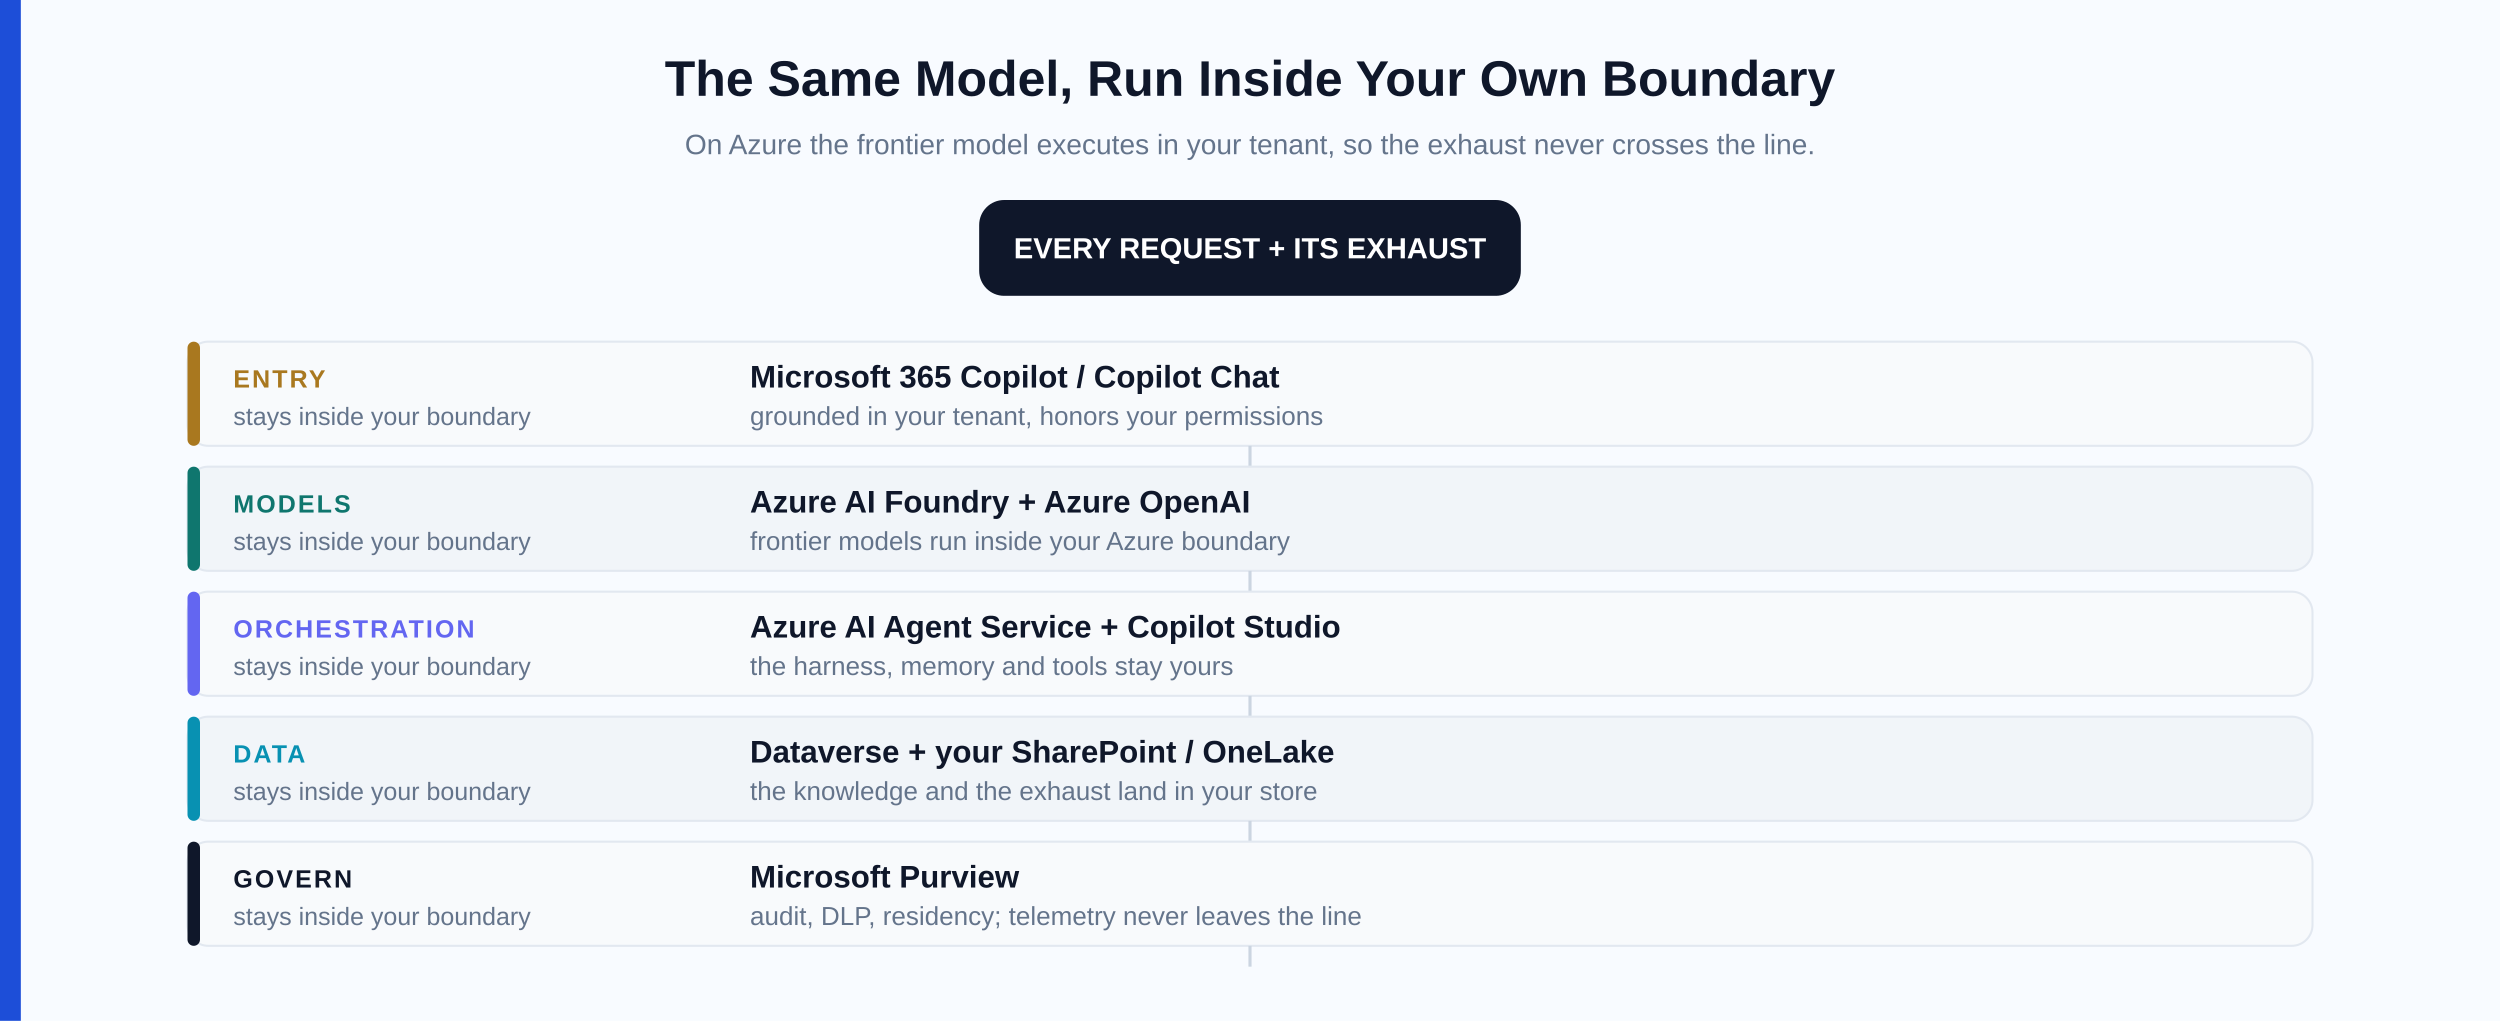
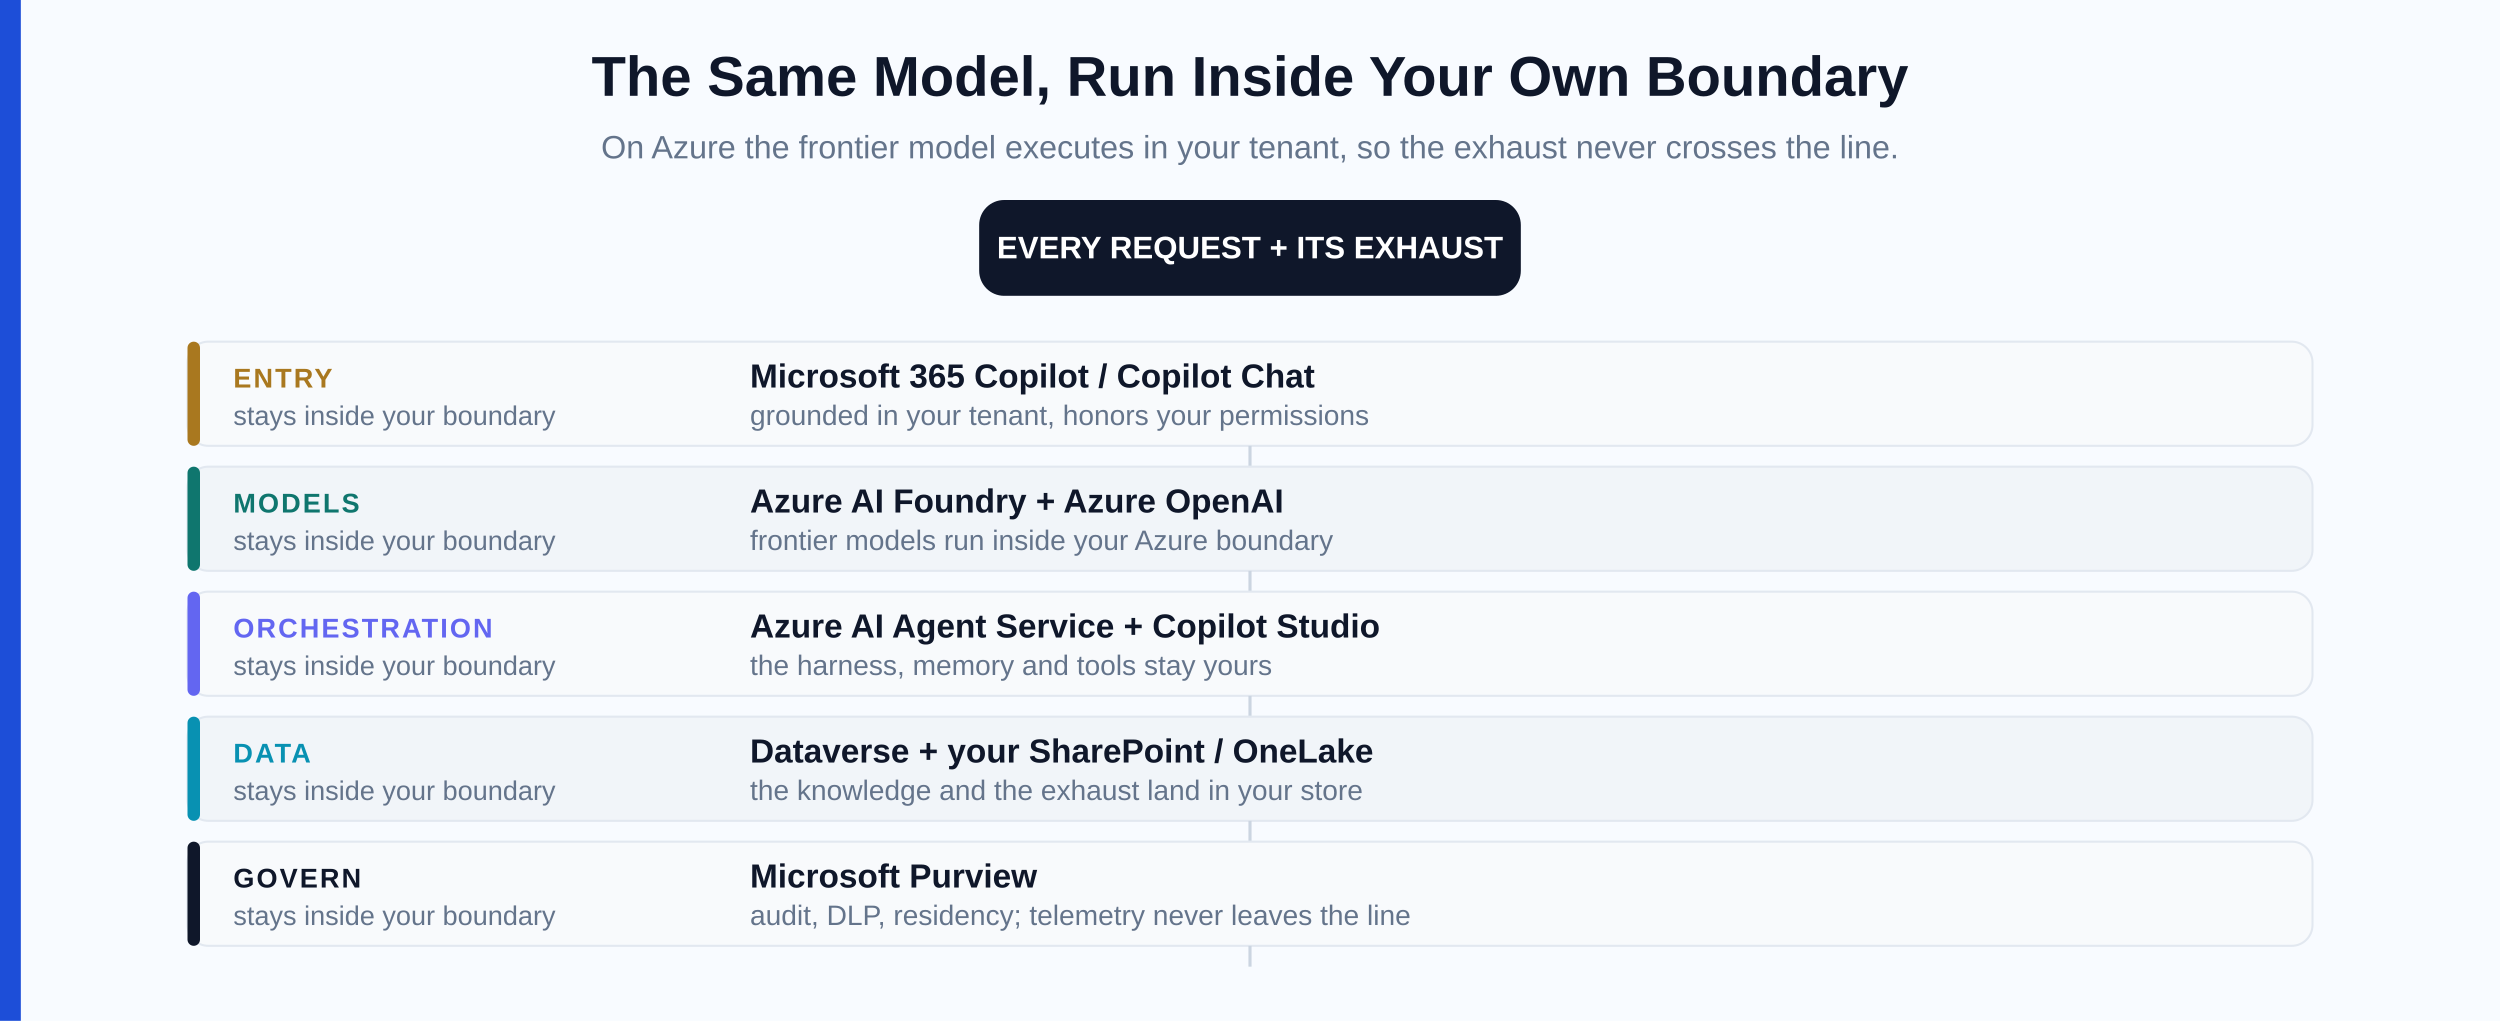
<svg xmlns="http://www.w3.org/2000/svg" viewBox="0 0 1200 490" font-family="Segoe UI, Arial, sans-serif">
  <rect width="1200" height="490" fill="#ffffff" />
  <rect width="1200" height="490" fill="#f8fbff" />
  <rect x="0" y="0" width="10" height="490" fill="#1d4ed8" />
-   <text x="600" y="46" font-size="24" font-weight="800" fill="#0f172a" text-anchor="middle">The Same Model, Run Inside Your Own Boundary</text>
-   <text x="600" y="74" font-size="13.5" fill="#64748b" text-anchor="middle">On Azure the frontier model executes in your tenant, so the exhaust never crosses the line.</text>
+   <text x="600" y="46" font-size="27" font-weight="800" fill="#0f172a" text-anchor="middle">The Same Model, Run Inside Your Own Boundary</text>
+   <text x="600" y="76" font-size="15.5" fill="#64748b" text-anchor="middle">On Azure the frontier model executes in your tenant, so the exhaust never crosses the line.</text>
  <rect x="470" y="96" width="260" height="46" rx="12" fill="#0f172a" />
-   <text x="600" y="124" font-size="14" font-weight="800" fill="#fff" text-anchor="middle">EVERY REQUEST + ITS EXHAUST</text>
+   <text x="600" y="124" font-size="15" font-weight="800" fill="#fff" text-anchor="middle">EVERY REQUEST + ITS EXHAUST</text>
  <rect x="90" y="164" width="1020" height="50" rx="10" fill="#f8fafc" stroke="#e2e8f0" />
  <rect x="90" y="164" width="6" height="50" rx="3" fill="#a9781f" />
-   <text x="112" y="186" font-size="12" font-weight="800" letter-spacing="1" fill="#a9781f">ENTRY</text>
-   <text x="112" y="204" font-size="12" fill="#64748b">stays inside your boundary</text>
-   <text x="360" y="186" font-size="15" font-weight="800" fill="#0f172a">Microsoft 365 Copilot / Copilot Chat</text>
-   <text x="360" y="204" font-size="12.5" fill="#64748b">grounded in your tenant, honors your permissions</text>
+   <text x="112" y="186" font-size="13" font-weight="800" letter-spacing="1" fill="#a9781f">ENTRY</text>
+   <text x="112" y="204" font-size="13" fill="#64748b">stays inside your boundary</text>
+   <text x="360" y="186" font-size="16" font-weight="800" fill="#0f172a">Microsoft 365 Copilot / Copilot Chat</text>
+   <text x="360" y="204" font-size="13.5" fill="#64748b">grounded in your tenant, honors your permissions</text>
  <line x1="600" y1="214" x2="600" y2="224" stroke="#cbd5e1" stroke-width="1.5" />
  <rect x="90" y="224" width="1020" height="50" rx="10" fill="#f1f5f9" stroke="#e2e8f0" />
  <rect x="90" y="224" width="6" height="50" rx="3" fill="#0f766e" />
-   <text x="112" y="246" font-size="12" font-weight="800" letter-spacing="1" fill="#0f766e">MODELS</text>
-   <text x="112" y="264" font-size="12" fill="#64748b">stays inside your boundary</text>
-   <text x="360" y="246" font-size="15" font-weight="800" fill="#0f172a">Azure AI Foundry + Azure OpenAI</text>
-   <text x="360" y="264" font-size="12.5" fill="#64748b">frontier models run inside your Azure boundary</text>
+   <text x="112" y="246" font-size="13" font-weight="800" letter-spacing="1" fill="#0f766e">MODELS</text>
+   <text x="112" y="264" font-size="13" fill="#64748b">stays inside your boundary</text>
+   <text x="360" y="246" font-size="16" font-weight="800" fill="#0f172a">Azure AI Foundry + Azure OpenAI</text>
+   <text x="360" y="264" font-size="13.5" fill="#64748b">frontier models run inside your Azure boundary</text>
  <line x1="600" y1="274" x2="600" y2="284" stroke="#cbd5e1" stroke-width="1.5" />
  <rect x="90" y="284" width="1020" height="50" rx="10" fill="#f8fafc" stroke="#e2e8f0" />
  <rect x="90" y="284" width="6" height="50" rx="3" fill="#6366f1" />
-   <text x="112" y="306" font-size="12" font-weight="800" letter-spacing="1" fill="#6366f1">ORCHESTRATION</text>
-   <text x="112" y="324" font-size="12" fill="#64748b">stays inside your boundary</text>
-   <text x="360" y="306" font-size="15" font-weight="800" fill="#0f172a">Azure AI Agent Service + Copilot Studio</text>
-   <text x="360" y="324" font-size="12.5" fill="#64748b">the harness, memory and tools stay yours</text>
+   <text x="112" y="306" font-size="13" font-weight="800" letter-spacing="1" fill="#6366f1">ORCHESTRATION</text>
+   <text x="112" y="324" font-size="13" fill="#64748b">stays inside your boundary</text>
+   <text x="360" y="306" font-size="16" font-weight="800" fill="#0f172a">Azure AI Agent Service + Copilot Studio</text>
+   <text x="360" y="324" font-size="13.5" fill="#64748b">the harness, memory and tools stay yours</text>
  <line x1="600" y1="334" x2="600" y2="344" stroke="#cbd5e1" stroke-width="1.5" />
  <rect x="90" y="344" width="1020" height="50" rx="10" fill="#f1f5f9" stroke="#e2e8f0" />
  <rect x="90" y="344" width="6" height="50" rx="3" fill="#0891b2" />
-   <text x="112" y="366" font-size="12" font-weight="800" letter-spacing="1" fill="#0891b2">DATA</text>
-   <text x="112" y="384" font-size="12" fill="#64748b">stays inside your boundary</text>
-   <text x="360" y="366" font-size="15" font-weight="800" fill="#0f172a">Dataverse + your SharePoint / OneLake</text>
-   <text x="360" y="384" font-size="12.5" fill="#64748b">the knowledge and the exhaust land in your store</text>
+   <text x="112" y="366" font-size="13" font-weight="800" letter-spacing="1" fill="#0891b2">DATA</text>
+   <text x="112" y="384" font-size="13" fill="#64748b">stays inside your boundary</text>
+   <text x="360" y="366" font-size="16" font-weight="800" fill="#0f172a">Dataverse + your SharePoint / OneLake</text>
+   <text x="360" y="384" font-size="13.5" fill="#64748b">the knowledge and the exhaust land in your store</text>
  <line x1="600" y1="394" x2="600" y2="404" stroke="#cbd5e1" stroke-width="1.5" />
  <rect x="90" y="404" width="1020" height="50" rx="10" fill="#f8fafc" stroke="#e2e8f0" />
  <rect x="90" y="404" width="6" height="50" rx="3" fill="#0f172a" />
-   <text x="112" y="426" font-size="12" font-weight="800" letter-spacing="1" fill="#0f172a">GOVERN</text>
-   <text x="112" y="444" font-size="12" fill="#64748b">stays inside your boundary</text>
-   <text x="360" y="426" font-size="15" font-weight="800" fill="#0f172a">Microsoft Purview</text>
-   <text x="360" y="444" font-size="12.5" fill="#64748b">audit, DLP, residency; telemetry never leaves the line</text>
+   <text x="112" y="426" font-size="13" font-weight="800" letter-spacing="1" fill="#0f172a">GOVERN</text>
+   <text x="112" y="444" font-size="13" fill="#64748b">stays inside your boundary</text>
+   <text x="360" y="426" font-size="16" font-weight="800" fill="#0f172a">Microsoft Purview</text>
+   <text x="360" y="444" font-size="13.5" fill="#64748b">audit, DLP, residency; telemetry never leaves the line</text>
  <line x1="600" y1="454" x2="600" y2="464" stroke="#cbd5e1" stroke-width="1.5" />
</svg>
